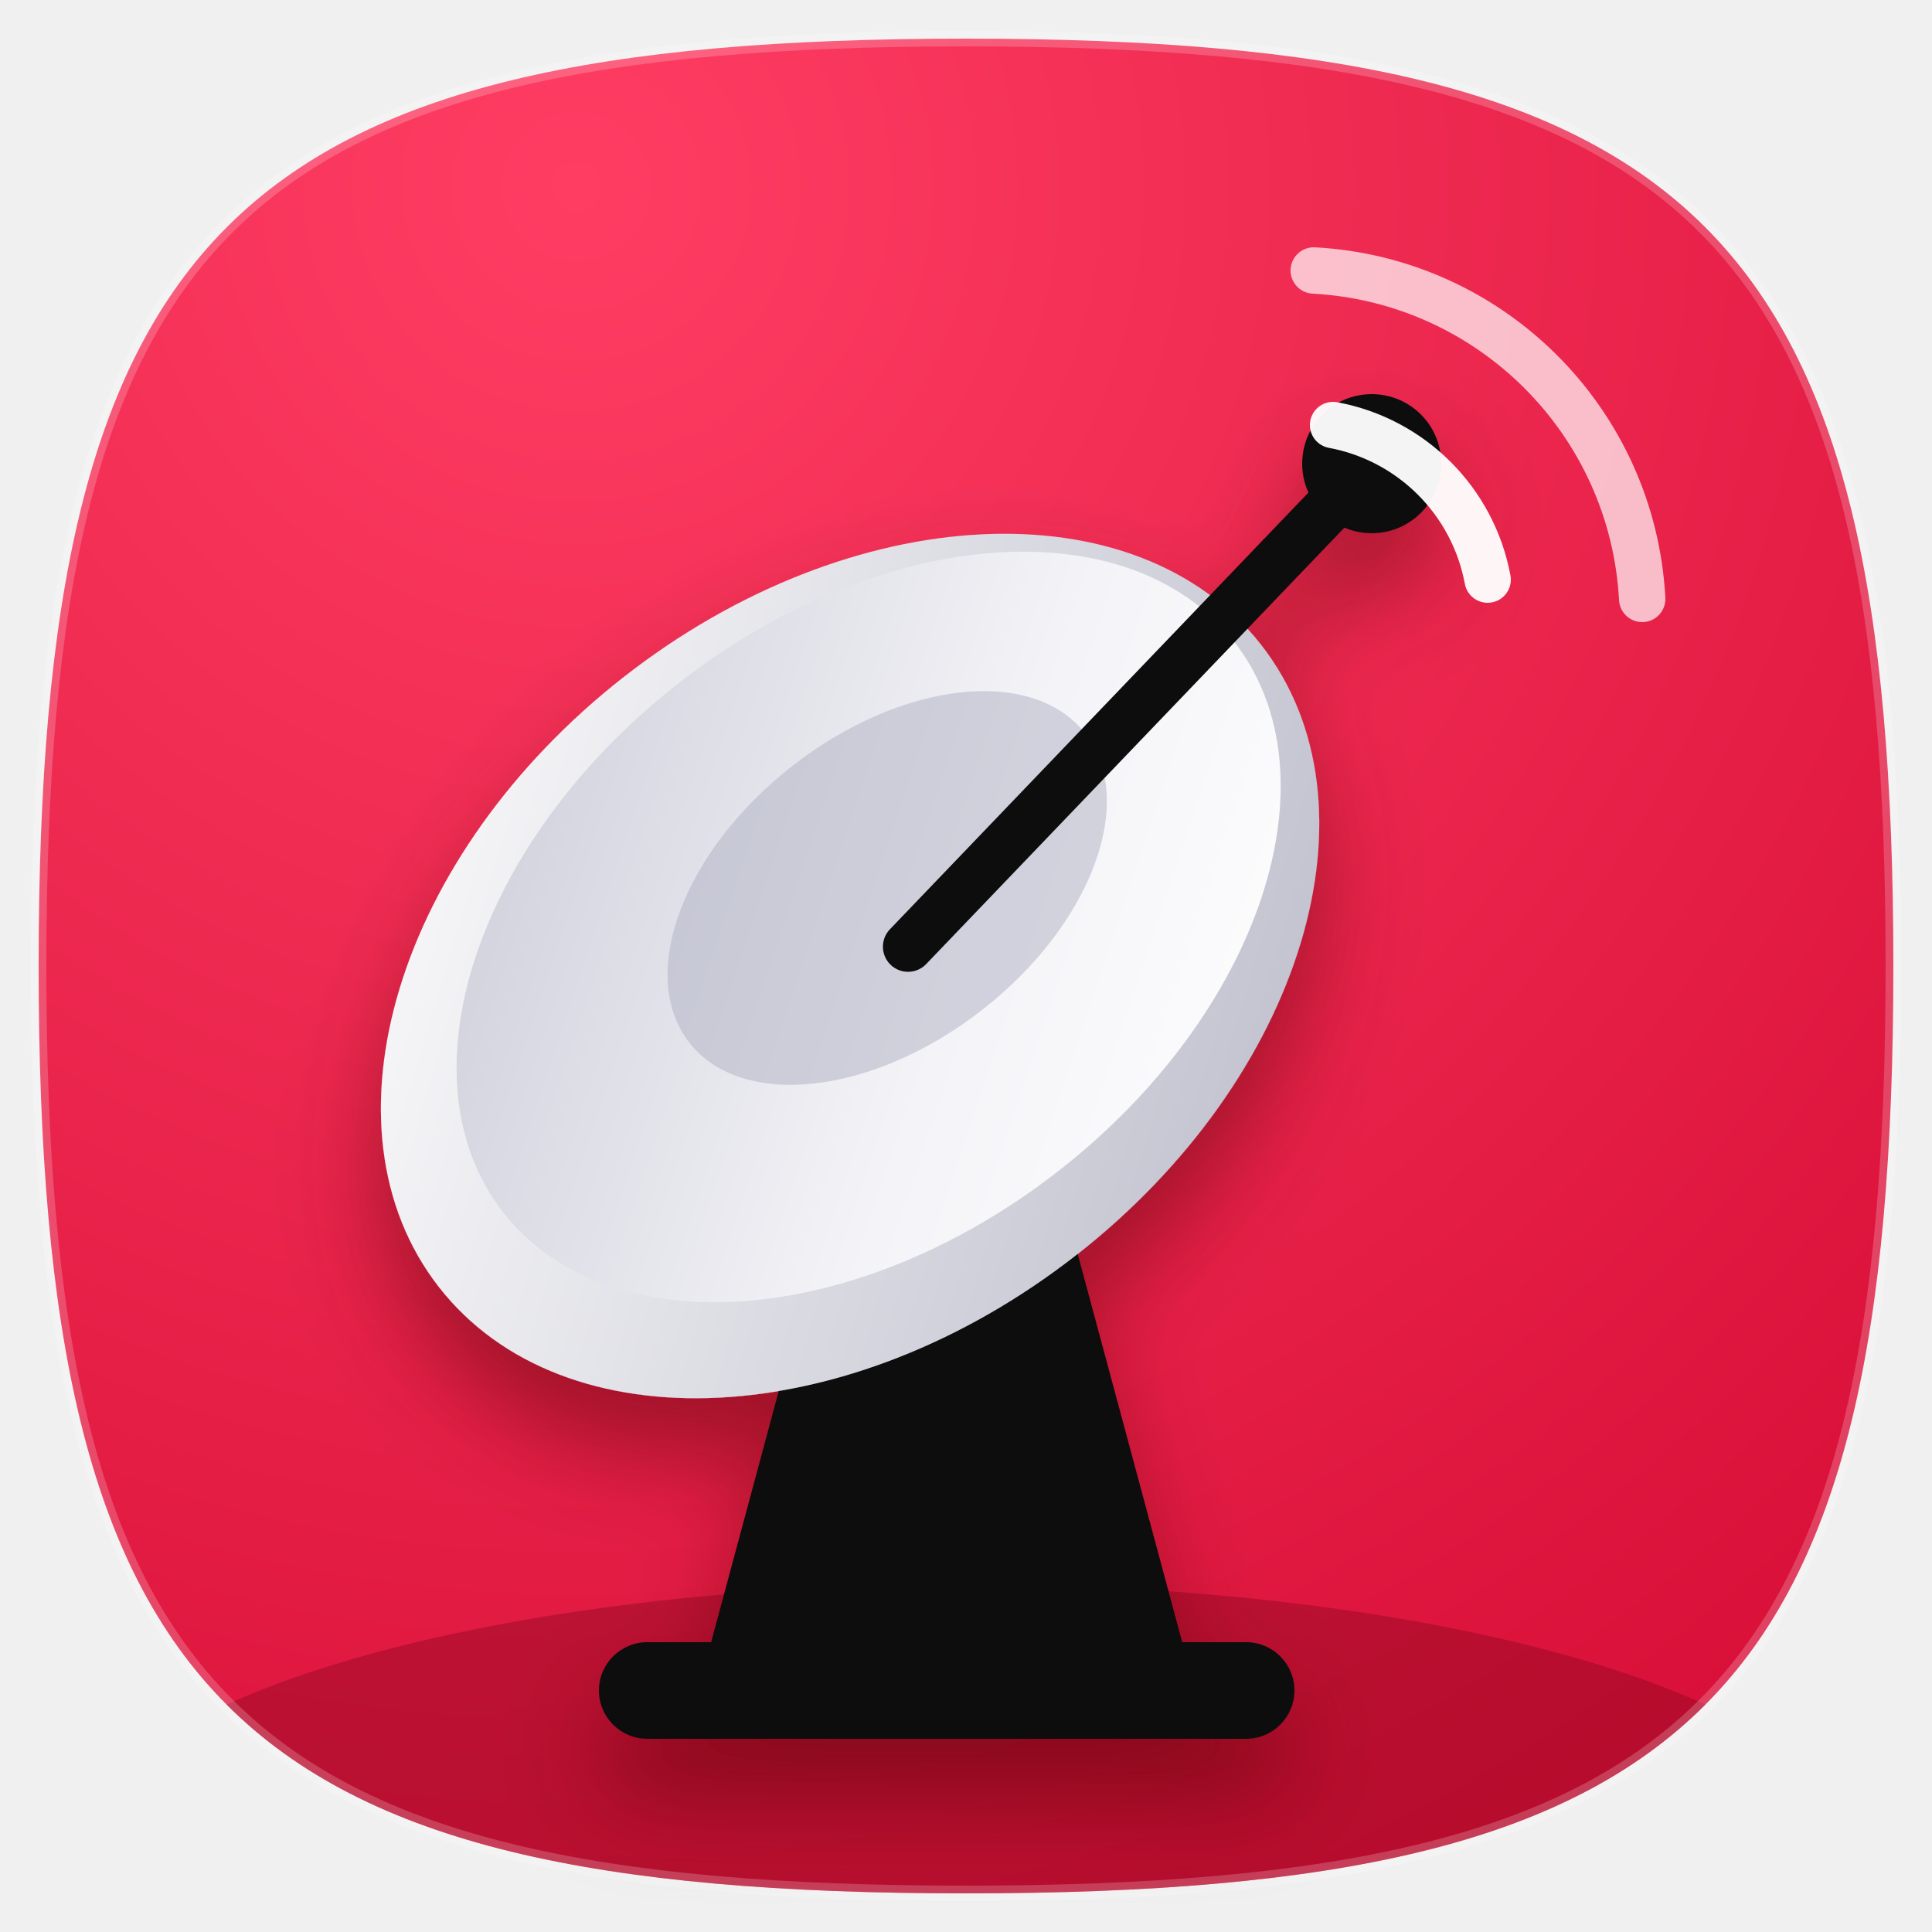
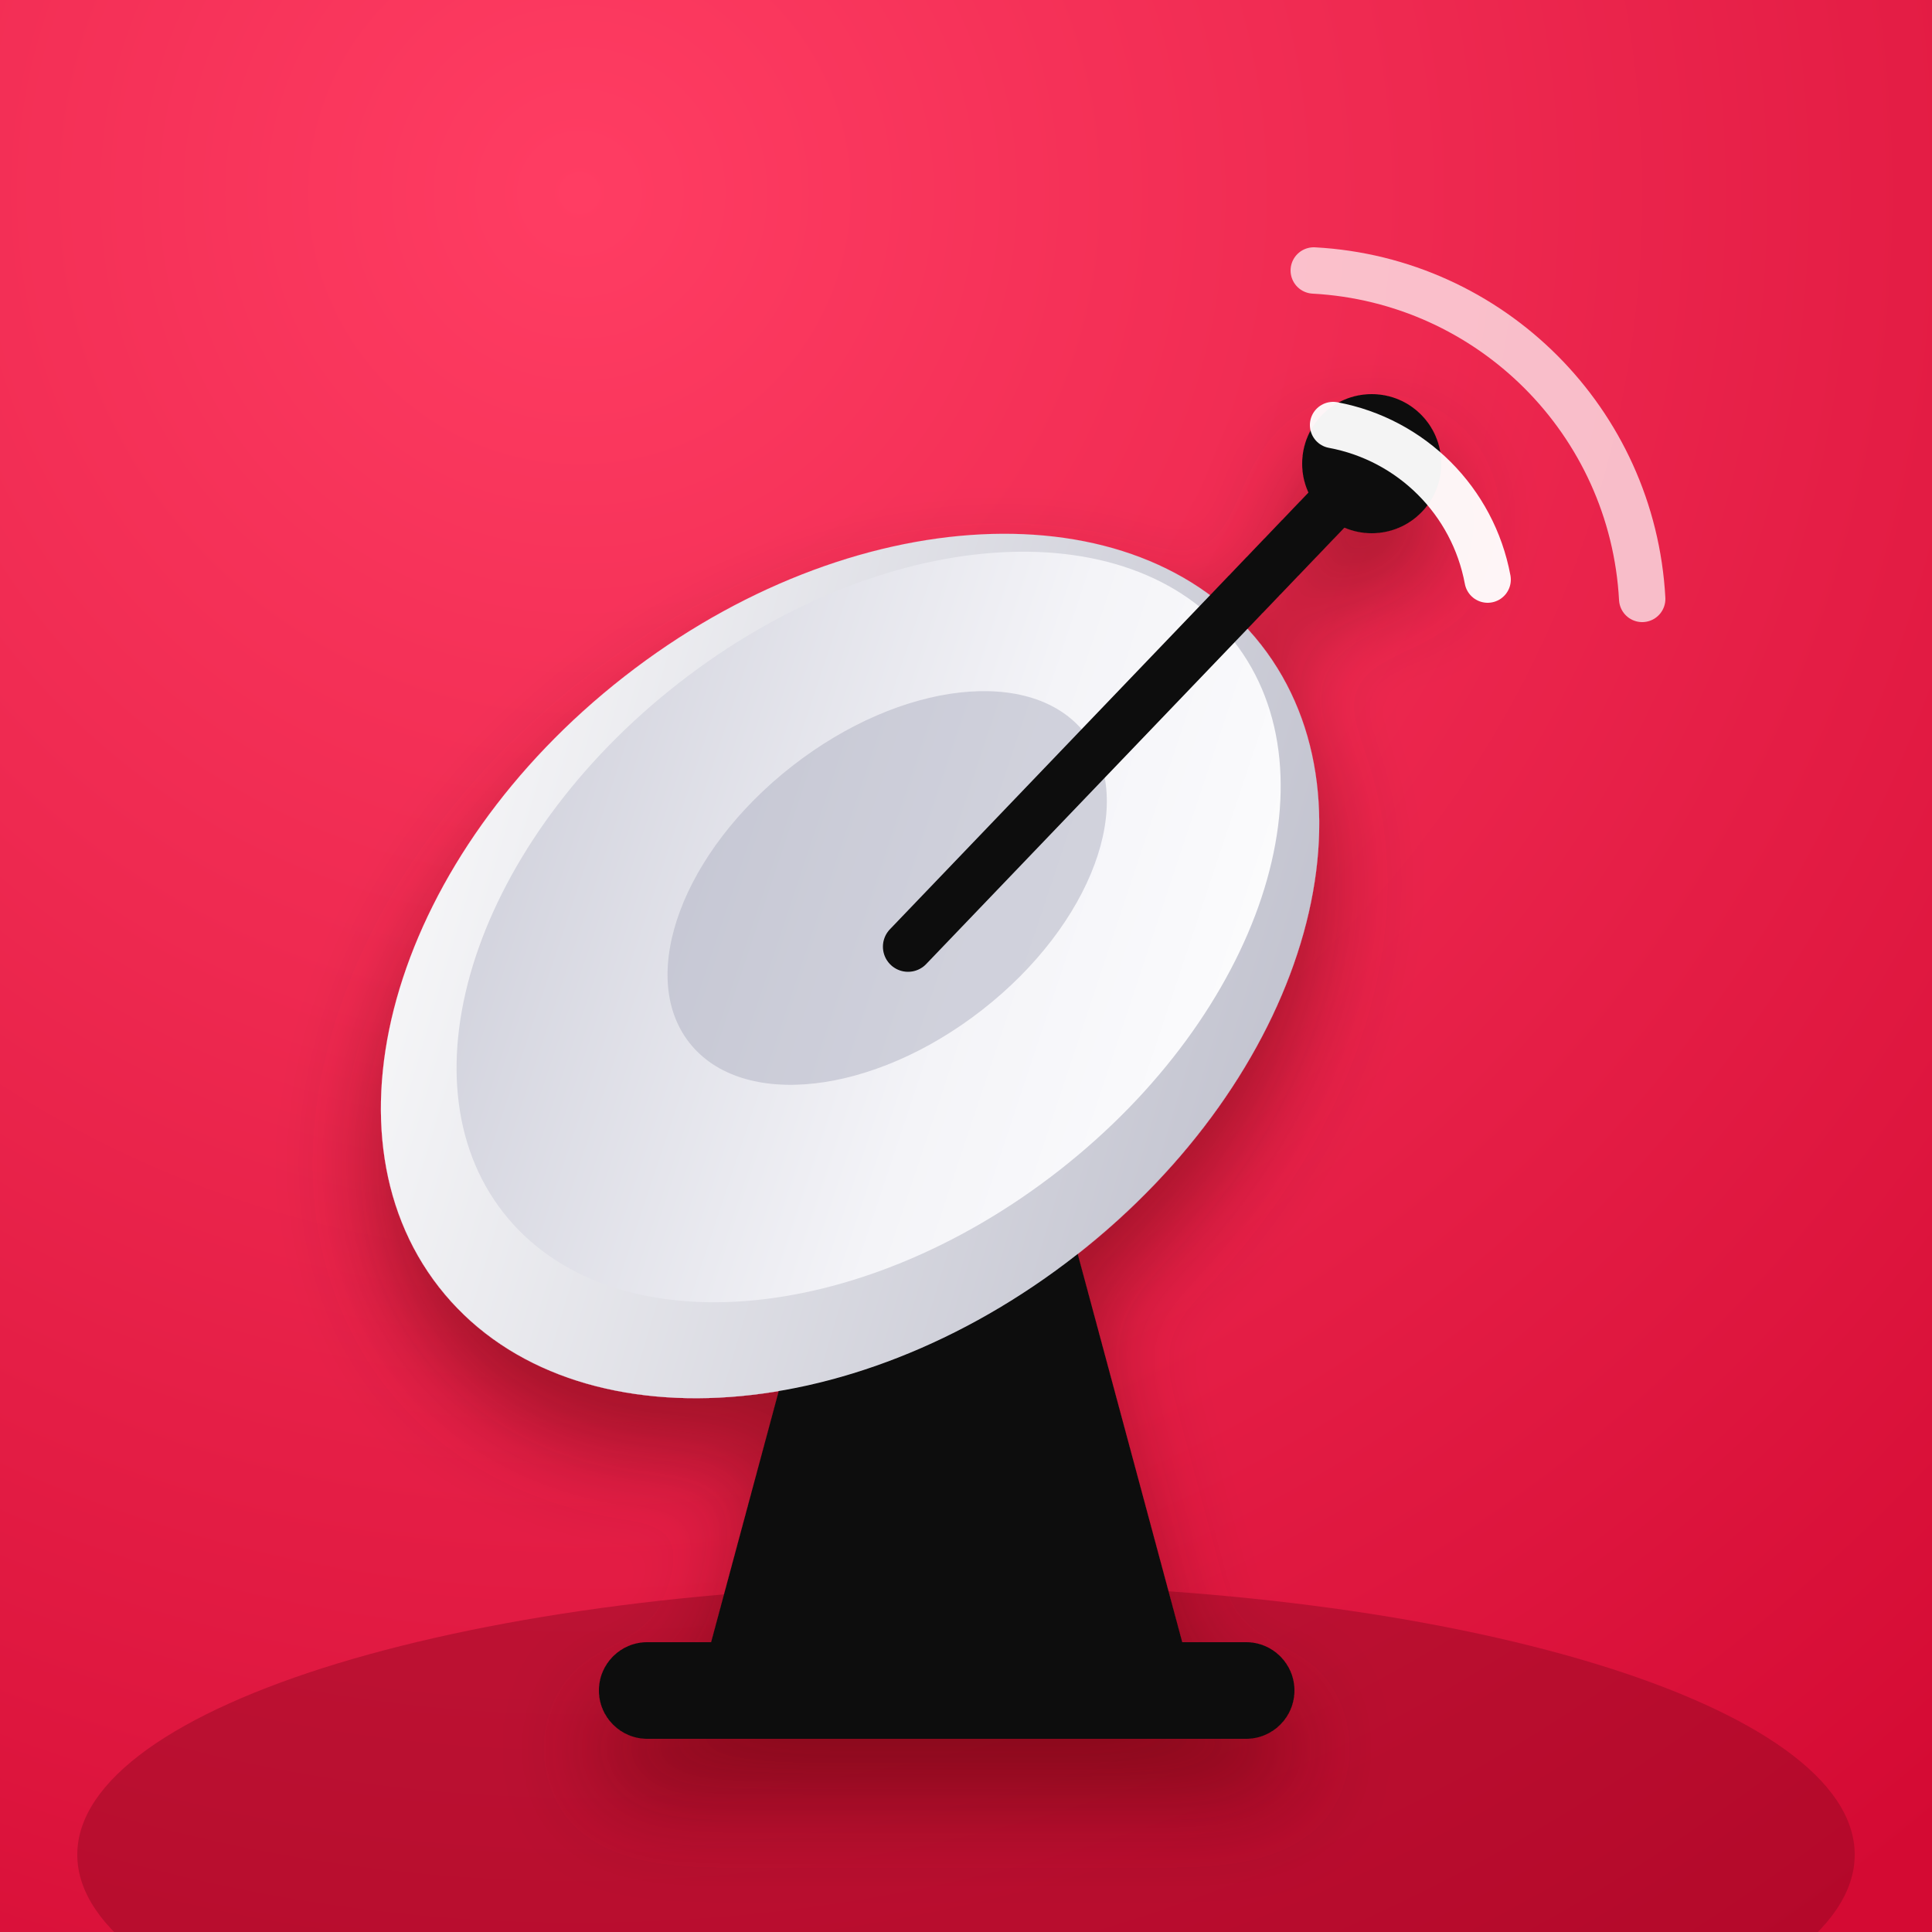
<svg xmlns="http://www.w3.org/2000/svg" viewBox="0 0 100 100">
  <defs>
    <clipPath id="k-c">
-       <path d="M50,2 C12,2 2,12 2,50 C2,88 12,98 50,98 C88,98 98,88 98,50 C98,12 88,2 50,2 Z" />
+       <rect x="-25" y="-25" width="150" height="150" />
    </clipPath>
-     <radialGradient id="k-bg" cx=".3" cy=".1" r="1.1">
+     <radialGradient id="k-bg" cx="30" cy="10" r="110" gradientUnits="userSpaceOnUse">
      <stop offset="0" stop-color="#FF3D63" />
      <stop offset="1" stop-color="#D40A33" />
    </radialGradient>
    <linearGradient id="k-in" x1="0" y1="0" x2="1" y2="1">
      <stop offset="0" stop-color="#C9CAD6" />
      <stop offset=".6" stop-color="#F4F4F8" />
      <stop offset="1" stop-color="#FFFFFF" />
    </linearGradient>
    <linearGradient id="k-out" x1="0" y1="0" x2="1" y2="1">
      <stop offset="0" stop-color="#fff" />
      <stop offset="1" stop-color="#B9BAC8" />
    </linearGradient>
    <filter id="k-s" x="-30%" y="-30%" width="160%" height="170%">
      <feDropShadow dx="0" dy="3" stdDeviation="2.5" flood-color="#4a0010" flood-opacity=".45" />
    </filter>
  </defs>
  <g clip-path="url(#k-c)">
-     <rect width="100" height="100" fill="url(#k-bg)" />
+     <rect x="-25" y="-25" width="150" height="150" fill="url(#k-bg)" />
    <ellipse cx="50" cy="96" rx="46" ry="14" fill="#8F0620" opacity=".45" />
  </g>
  <g filter="url(#k-s)">
    <path d="M43 62L36 88H62L55 62Z" fill="#0A0A0A" />
    <rect x="31" y="85" width="36" height="5" rx="2.5" fill="#0A0A0A" />
    <g transform="rotate(-38 44 50)">
      <ellipse cx="44" cy="50" rx="27" ry="19" fill="url(#k-out)" />
      <ellipse cx="46" cy="49" rx="24" ry="16" fill="url(#k-in)" />
      <ellipse cx="48" cy="48" rx="13" ry="8" fill="#B3B4C4" opacity=".55" />
    </g>
    <path d="M47 49L70 25" stroke="#0A0A0A" stroke-width="2.6" stroke-linecap="round" />
    <circle cx="71" cy="24" r="3.6" fill="#0A0A0A" />
  </g>
  <g fill="none" stroke="#fff" stroke-linecap="round" stroke-width="2.4">
    <path d="M77 30a10 10 0 0 0-8-8" opacity=".95" />
    <path d="M85 31a18 18 0 0 0-17-17" opacity=".7" />
  </g>
-   <path d="M50,2 C12,2 2,12 2,50 C2,88 12,98 50,98 C88,98 98,88 98,50 C98,12 88,2 50,2 Z" fill="none" stroke="#fff" stroke-opacity=".2" stroke-width=".8" />
</svg>
